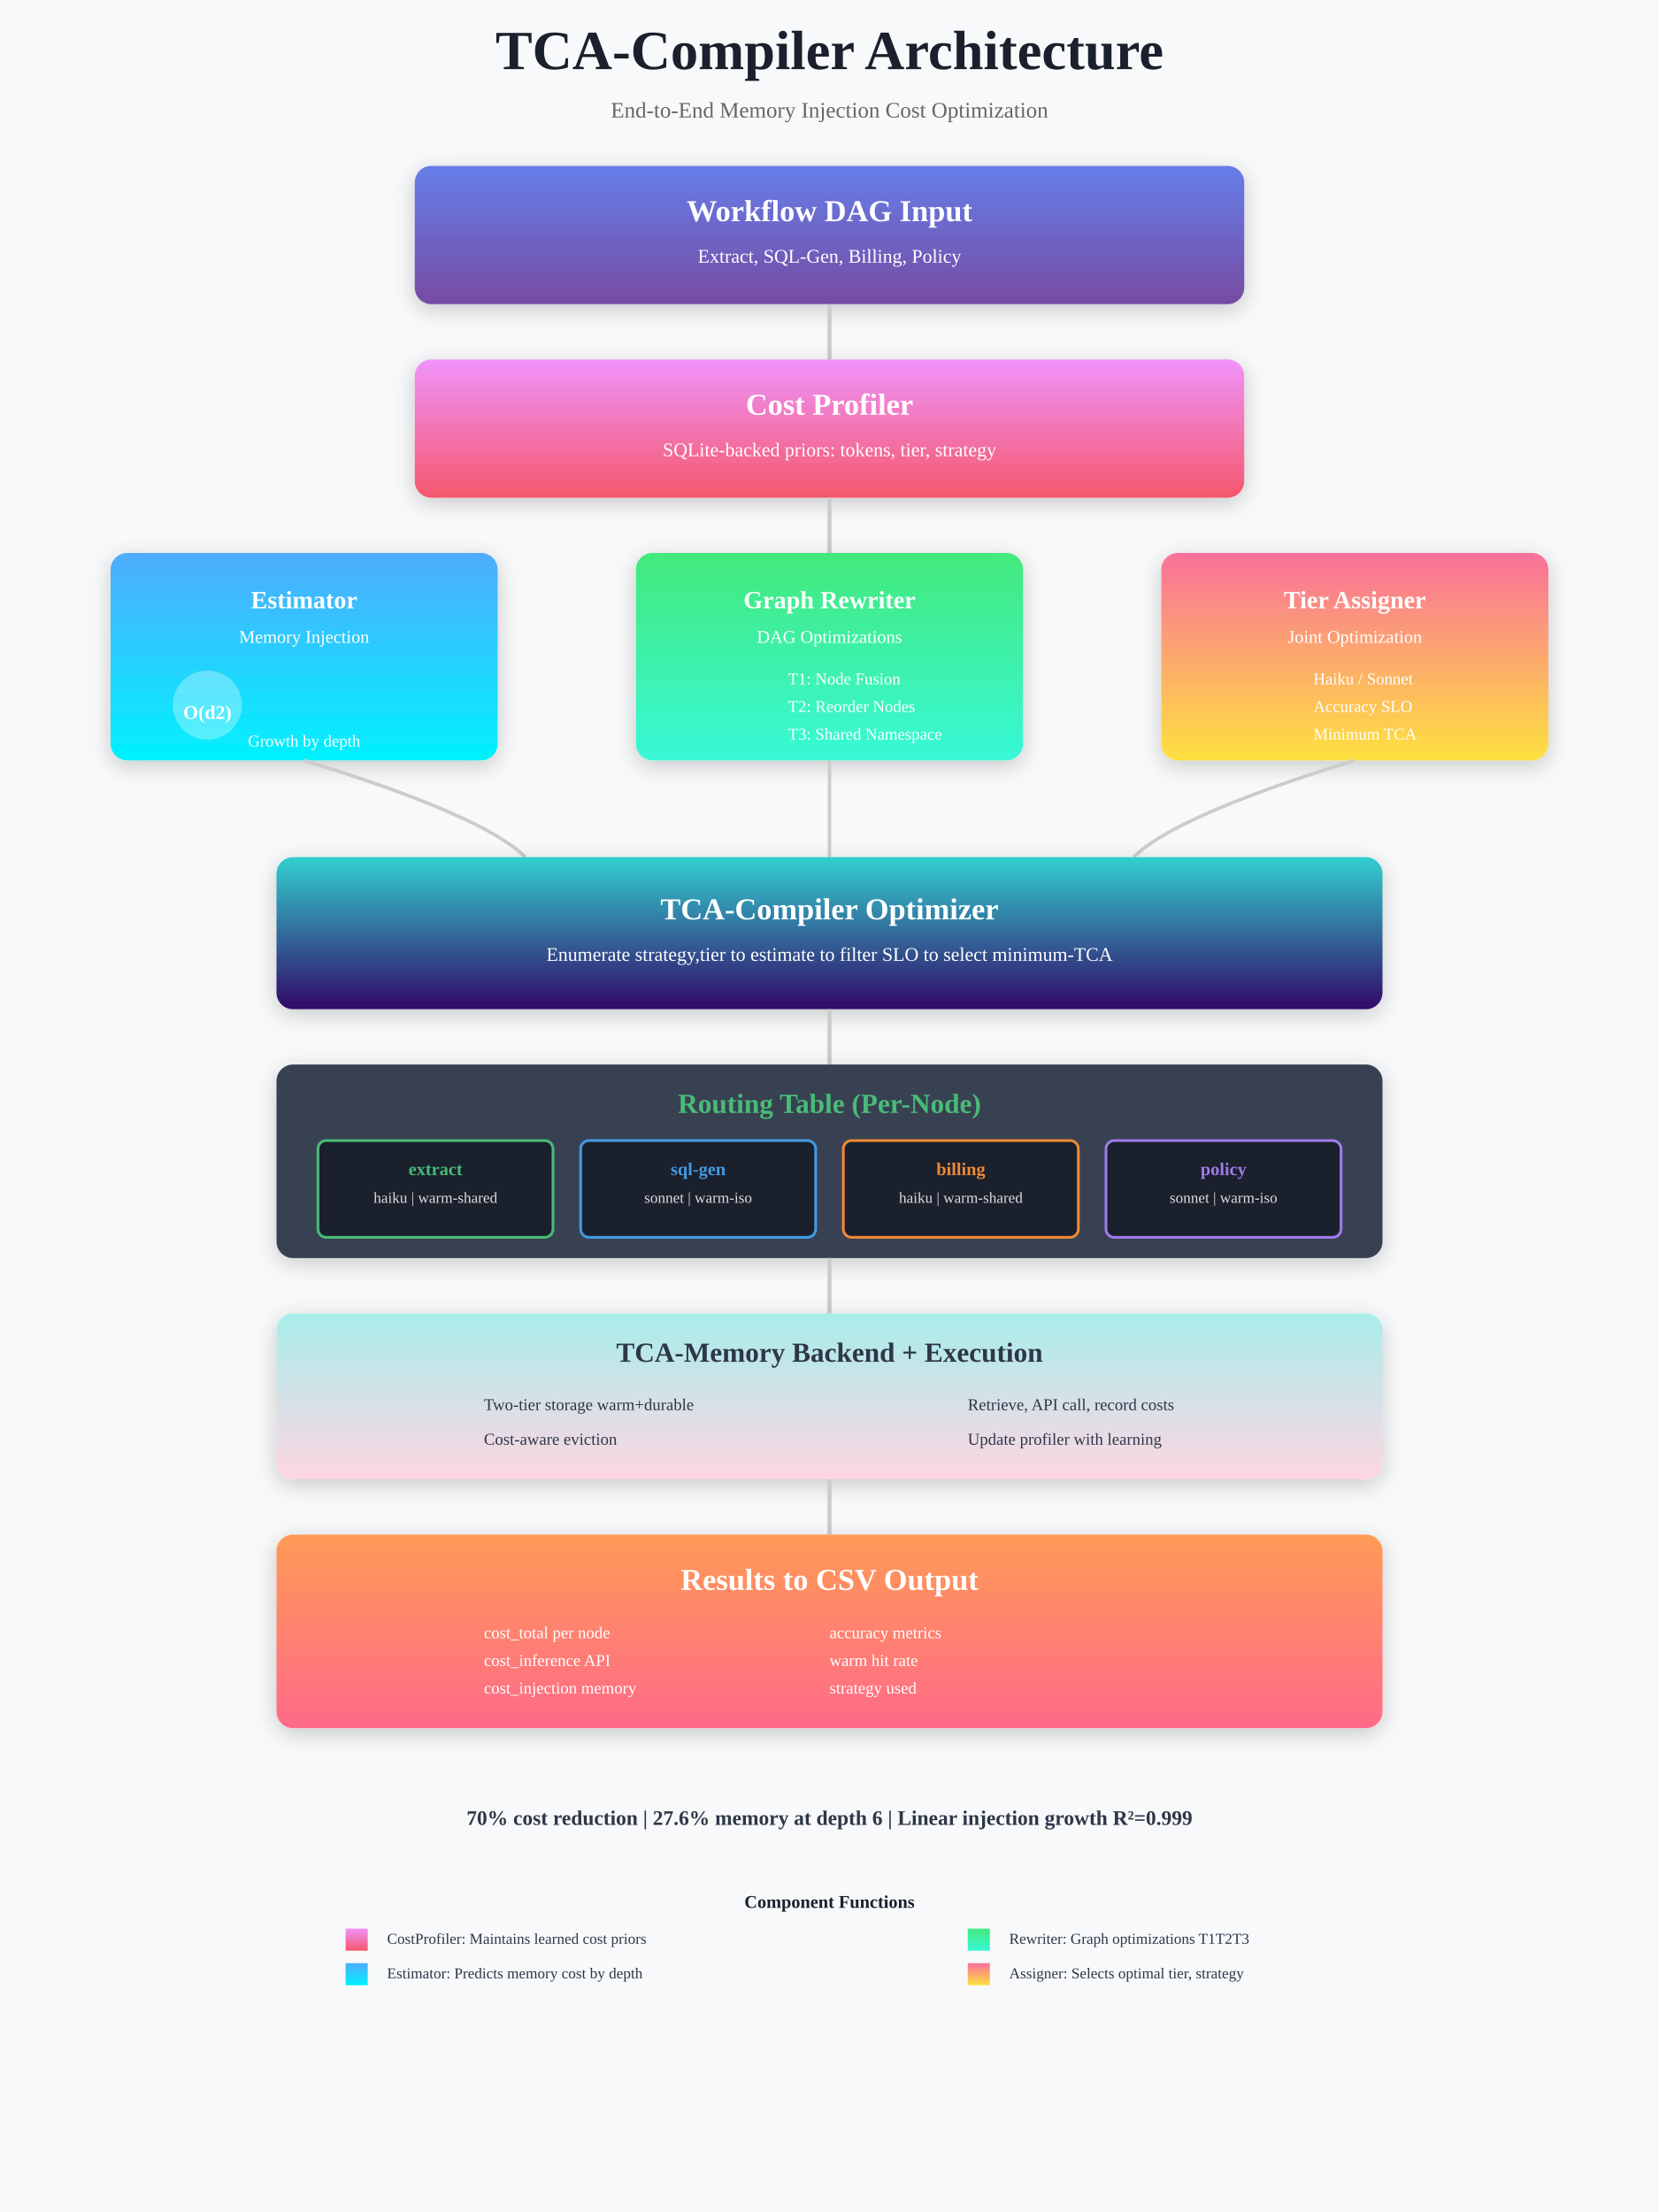
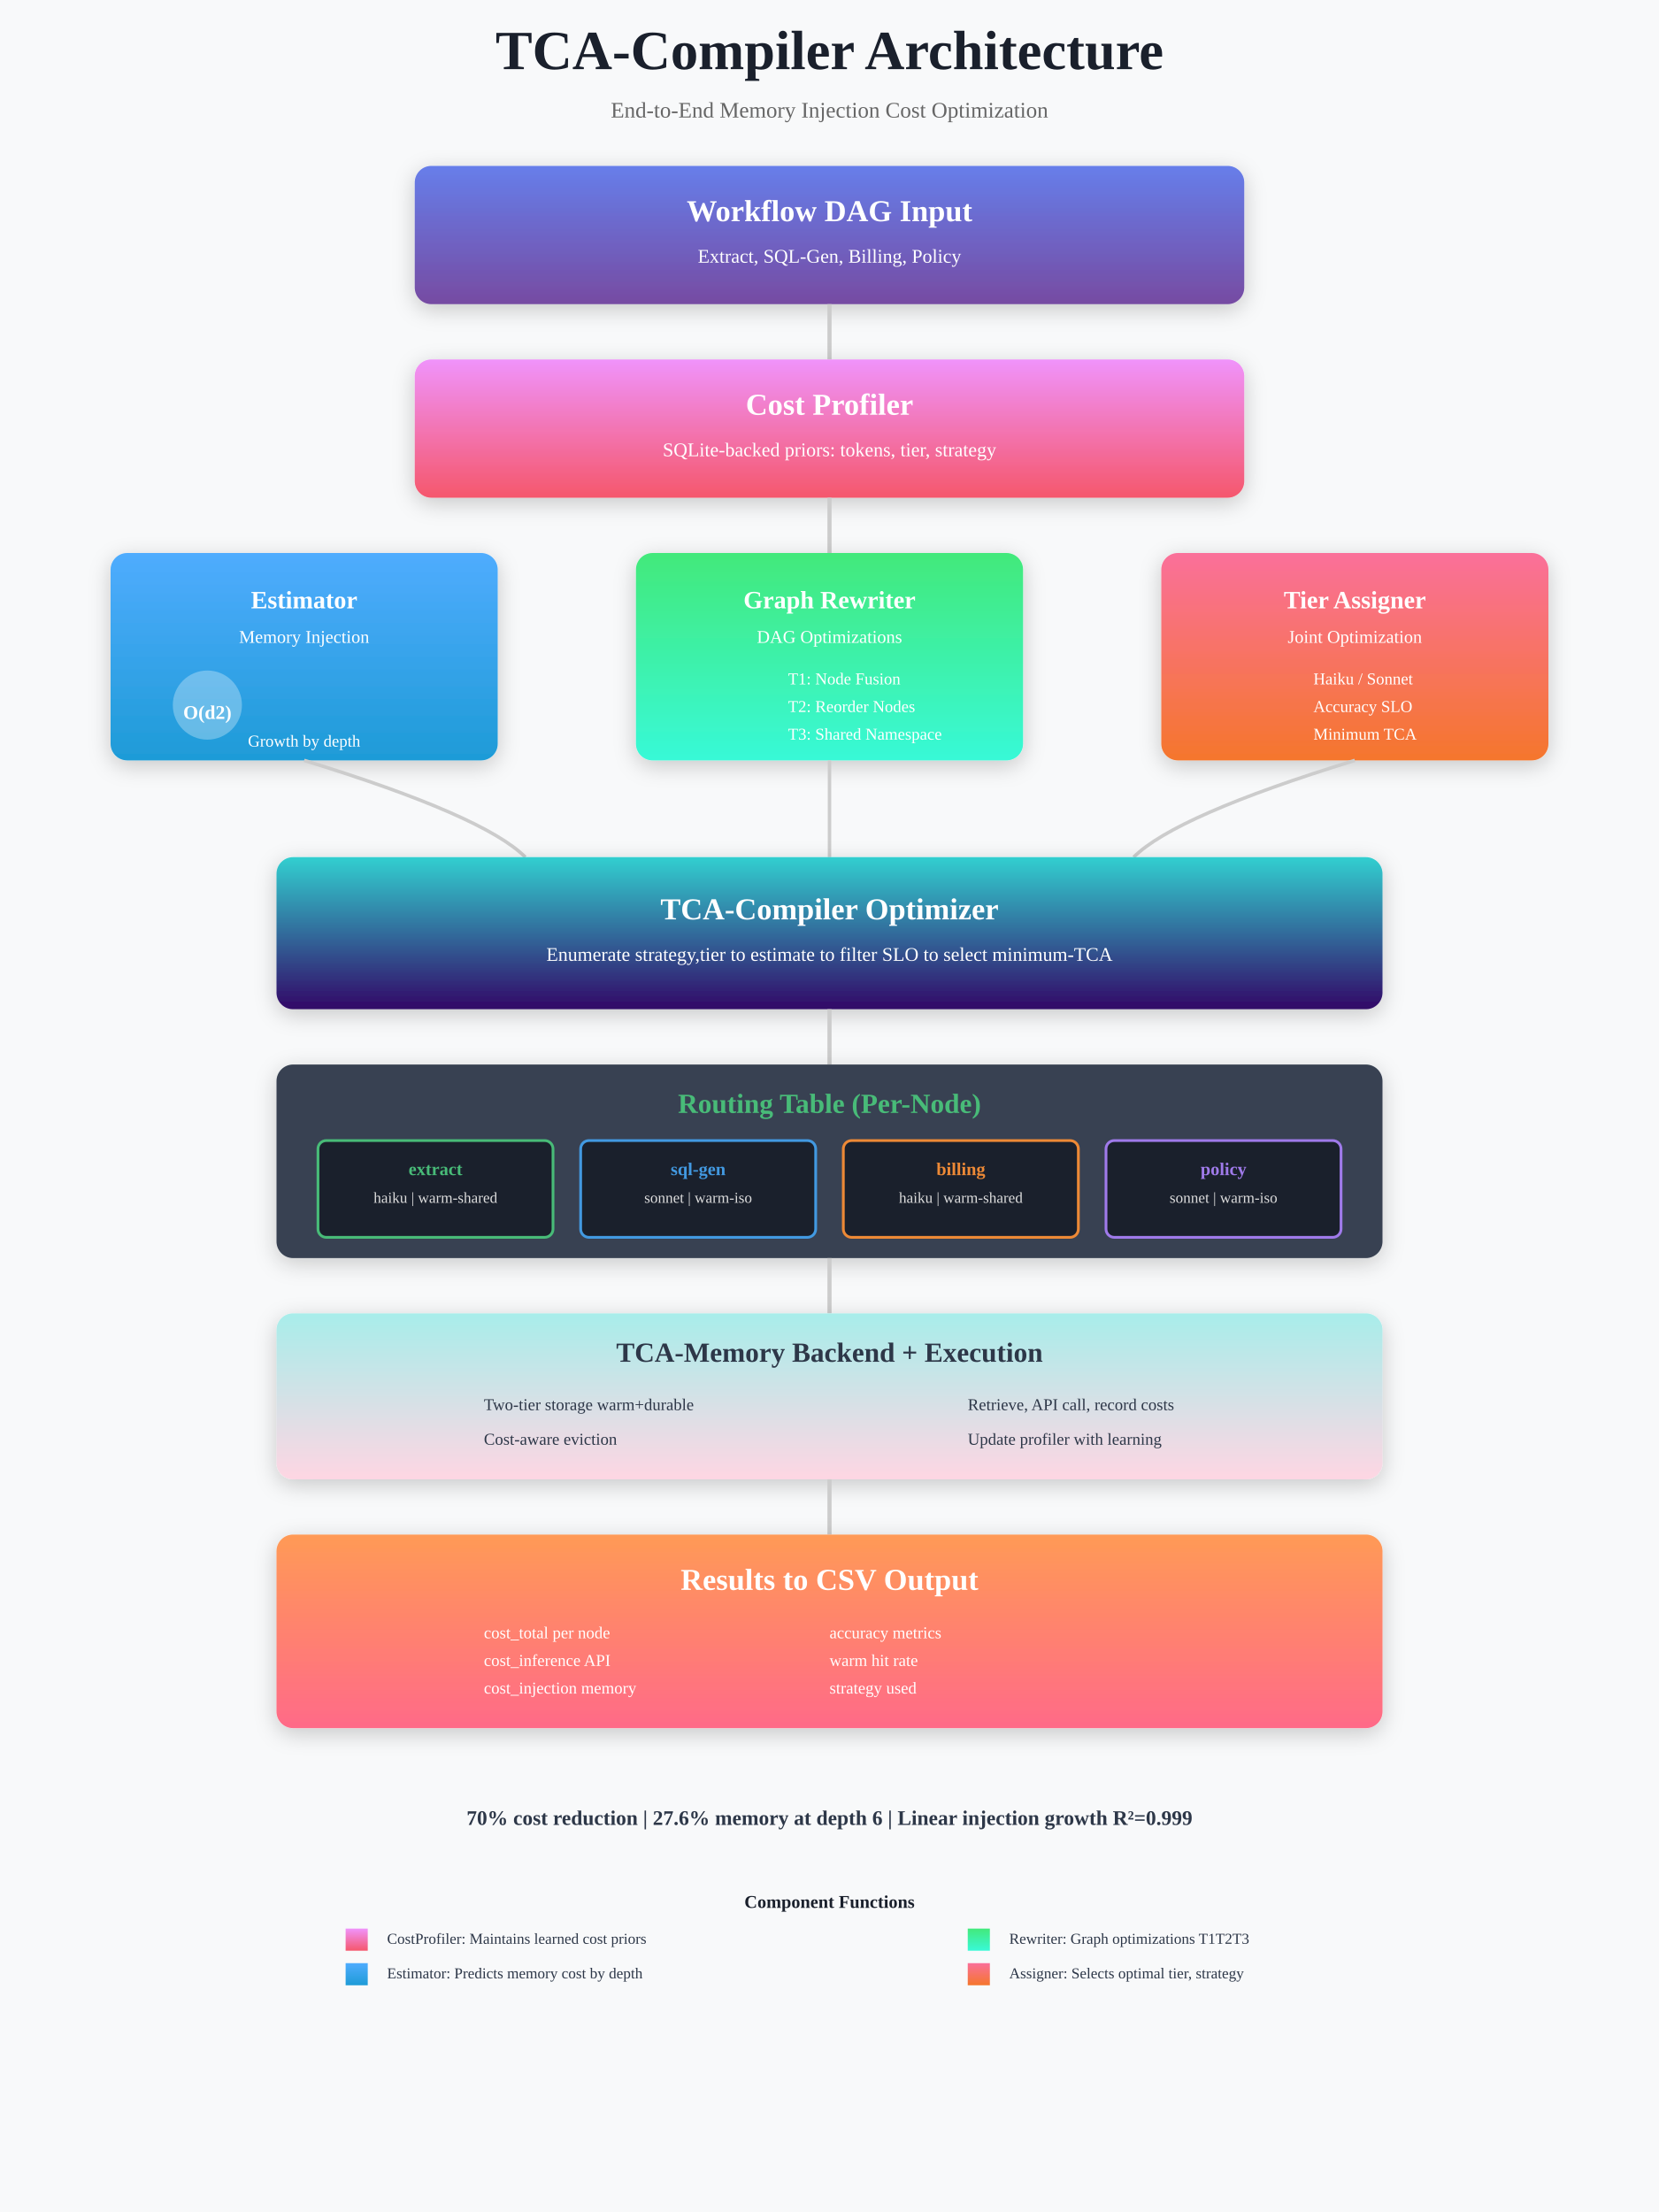
<svg xmlns="http://www.w3.org/2000/svg" viewBox="0 0 1200 1600">
  <defs>
    <linearGradient id="grad1" x1="0%" y1="0%" x2="0%" y2="100%">
      <stop offset="0%" style="stop-color:#667eea;stop-opacity:1" />
      <stop offset="100%" style="stop-color:#764ba2;stop-opacity:1" />
    </linearGradient>
    <linearGradient id="grad2" x1="0%" y1="0%" x2="0%" y2="100%">
      <stop offset="0%" style="stop-color:#f093fb;stop-opacity:1" />
      <stop offset="100%" style="stop-color:#f5576c;stop-opacity:1" />
    </linearGradient>
    <linearGradient id="grad3" x1="0%" y1="0%" x2="0%" y2="100%">
      <stop offset="0%" style="stop-color:#4facfe;stop-opacity:1" />
-       <stop offset="100%" style="stop-color:#00f2fe;stop-opacity:1" />
+       <stop offset="100%" style="stop-color:#1e9bd7;stop-opacity:1" />
    </linearGradient>
    <linearGradient id="grad4" x1="0%" y1="0%" x2="0%" y2="100%">
      <stop offset="0%" style="stop-color:#43e97b;stop-opacity:1" />
      <stop offset="100%" style="stop-color:#38f9d7;stop-opacity:1" />
    </linearGradient>
    <linearGradient id="grad5" x1="0%" y1="0%" x2="0%" y2="100%">
      <stop offset="0%" style="stop-color:#fa709a;stop-opacity:1" />
-       <stop offset="100%" style="stop-color:#fee140;stop-opacity:1" />
+       <stop offset="100%" style="stop-color:#f5762c;stop-opacity:1" />
    </linearGradient>
    <linearGradient id="grad6" x1="0%" y1="0%" x2="0%" y2="100%">
      <stop offset="0%" style="stop-color:#30cfd0;stop-opacity:1" />
      <stop offset="100%" style="stop-color:#330867;stop-opacity:1" />
    </linearGradient>
    <linearGradient id="grad7" x1="0%" y1="0%" x2="0%" y2="100%">
      <stop offset="0%" style="stop-color:#a8edea;stop-opacity:1" />
      <stop offset="100%" style="stop-color:#fed6e3;stop-opacity:1" />
    </linearGradient>
    <linearGradient id="grad8" x1="0%" y1="0%" x2="0%" y2="100%">
      <stop offset="0%" style="stop-color:#ff9a56;stop-opacity:1" />
      <stop offset="100%" style="stop-color:#ff6a88;stop-opacity:1" />
    </linearGradient>
  </defs>
  <rect width="1200" height="1600" fill="#f8f9fa" />
  <text x="600" y="50" font-size="40" font-weight="bold" text-anchor="middle" fill="#1a202c">TCA-Compiler Architecture</text>
  <text x="600" y="85" font-size="16" text-anchor="middle" fill="#666">End-to-End Memory Injection Cost Optimization</text>
  <rect x="300" y="120" width="600" height="100" rx="12" fill="url(#grad1)" filter="drop-shadow(0 4px 8px rgba(0,0,0,0.2))" />
  <text x="600" y="160" font-size="22" font-weight="bold" text-anchor="middle" fill="white">Workflow DAG Input</text>
  <text x="600" y="190" font-size="14" text-anchor="middle" fill="white">Extract, SQL-Gen, Billing, Policy</text>
  <line x1="600" y1="220" x2="600" y2="260" stroke="#ccc" stroke-width="3" />
  <rect x="300" y="260" width="600" height="100" rx="12" fill="url(#grad2)" filter="drop-shadow(0 4px 8px rgba(0,0,0,0.2))" />
  <text x="600" y="300" font-size="22" font-weight="bold" text-anchor="middle" fill="white">Cost Profiler</text>
  <text x="600" y="330" font-size="14" text-anchor="middle" fill="white">SQLite-backed priors: tokens, tier, strategy</text>
  <line x1="600" y1="360" x2="600" y2="400" stroke="#ccc" stroke-width="3" />
  <rect x="80" y="400" width="280" height="150" rx="12" fill="url(#grad3)" filter="drop-shadow(0 4px 8px rgba(0,0,0,0.2))" />
  <text x="220" y="440" font-size="18" font-weight="bold" text-anchor="middle" fill="white">Estimator</text>
  <text x="220" y="465" font-size="13" text-anchor="middle" fill="white">Memory Injection</text>
  <circle cx="150" cy="510" r="25" fill="rgba(255,255,255,0.3)" />
  <text x="150" y="520" font-size="14" font-weight="bold" text-anchor="middle" fill="white">O(d2)</text>
  <text x="220" y="540" font-size="12" text-anchor="middle" fill="white">Growth by depth</text>
  <rect x="460" y="400" width="280" height="150" rx="12" fill="url(#grad4)" filter="drop-shadow(0 4px 8px rgba(0,0,0,0.2))" />
  <text x="600" y="440" font-size="18" font-weight="bold" text-anchor="middle" fill="white">Graph Rewriter</text>
  <text x="600" y="465" font-size="13" text-anchor="middle" fill="white">DAG Optimizations</text>
  <text x="570" y="495" font-size="12" fill="white">T1: Node Fusion</text>
  <text x="570" y="515" font-size="12" fill="white">T2: Reorder Nodes</text>
  <text x="570" y="535" font-size="12" fill="white">T3: Shared Namespace</text>
  <rect x="840" y="400" width="280" height="150" rx="12" fill="url(#grad5)" filter="drop-shadow(0 4px 8px rgba(0,0,0,0.2))" />
  <text x="980" y="440" font-size="18" font-weight="bold" text-anchor="middle" fill="white">Tier Assigner</text>
  <text x="980" y="465" font-size="13" text-anchor="middle" fill="white">Joint Optimization</text>
  <text x="950" y="495" font-size="12" fill="white">Haiku / Sonnet</text>
  <text x="950" y="515" font-size="12" fill="white">Accuracy SLO</text>
  <text x="950" y="535" font-size="12" fill="white">Minimum TCA</text>
  <path d="M 220 550 Q 350 590 380 620" stroke="#ccc" stroke-width="2.5" fill="none" />
  <path d="M 600 550 L 600 620" stroke="#ccc" stroke-width="2.5" fill="none" />
  <path d="M 980 550 Q 850 590 820 620" stroke="#ccc" stroke-width="2.5" fill="none" />
  <rect x="200" y="620" width="800" height="110" rx="12" fill="url(#grad6)" filter="drop-shadow(0 4px 8px rgba(0,0,0,0.2))" />
  <text x="600" y="665" font-size="22" font-weight="bold" text-anchor="middle" fill="white">TCA-Compiler Optimizer</text>
  <text x="600" y="695" font-size="14" text-anchor="middle" fill="white">Enumerate strategy,tier to estimate to filter SLO to select minimum-TCA</text>
  <line x1="600" y1="730" x2="600" y2="770" stroke="#ccc" stroke-width="3" />
  <rect x="200" y="770" width="800" height="140" rx="12" fill="#2d3748" opacity="0.95" filter="drop-shadow(0 4px 8px rgba(0,0,0,0.2))" />
  <text x="600" y="805" font-size="20" font-weight="bold" text-anchor="middle" fill="#48bb78">Routing Table (Per-Node)</text>
  <rect x="230" y="825" width="170" height="70" rx="6" fill="#1a202c" stroke="#48bb78" stroke-width="2" />
  <text x="315" y="850" font-size="13" font-weight="bold" text-anchor="middle" fill="#48bb78">extract</text>
  <text x="315" y="870" font-size="11" text-anchor="middle" fill="#ddd">haiku | warm-shared</text>
  <rect x="420" y="825" width="170" height="70" rx="6" fill="#1a202c" stroke="#4299e1" stroke-width="2" />
  <text x="505" y="850" font-size="13" font-weight="bold" text-anchor="middle" fill="#4299e1">sql-gen</text>
  <text x="505" y="870" font-size="11" text-anchor="middle" fill="#ddd">sonnet | warm-iso</text>
  <rect x="610" y="825" width="170" height="70" rx="6" fill="#1a202c" stroke="#ed8936" stroke-width="2" />
  <text x="695" y="850" font-size="13" font-weight="bold" text-anchor="middle" fill="#ed8936">billing</text>
  <text x="695" y="870" font-size="11" text-anchor="middle" fill="#ddd">haiku | warm-shared</text>
  <rect x="800" y="825" width="170" height="70" rx="6" fill="#1a202c" stroke="#9f7aea" stroke-width="2" />
  <text x="885" y="850" font-size="13" font-weight="bold" text-anchor="middle" fill="#9f7aea">policy</text>
  <text x="885" y="870" font-size="11" text-anchor="middle" fill="#ddd">sonnet | warm-iso</text>
  <line x1="600" y1="910" x2="600" y2="950" stroke="#ccc" stroke-width="3" />
  <rect x="200" y="950" width="800" height="120" rx="12" fill="url(#grad7)" filter="drop-shadow(0 4px 8px rgba(0,0,0,0.2))" />
  <text x="600" y="985" font-size="20" font-weight="bold" text-anchor="middle" fill="#2d3748">TCA-Memory Backend + Execution</text>
  <text x="350" y="1020" font-size="12" fill="#2d3748">Two-tier storage warm+durable</text>
  <text x="350" y="1045" font-size="12" fill="#2d3748">Cost-aware eviction</text>
  <text x="700" y="1020" font-size="12" fill="#2d3748">Retrieve, API call, record costs</text>
  <text x="700" y="1045" font-size="12" fill="#2d3748">Update profiler with learning</text>
  <line x1="600" y1="1070" x2="600" y2="1110" stroke="#ccc" stroke-width="3" />
  <rect x="200" y="1110" width="800" height="140" rx="12" fill="url(#grad8)" filter="drop-shadow(0 4px 8px rgba(0,0,0,0.2))" />
  <text x="600" y="1150" font-size="22" font-weight="bold" text-anchor="middle" fill="white">Results to CSV Output</text>
  <text x="350" y="1185" font-size="12" fill="white">cost_total per node</text>
  <text x="350" y="1205" font-size="12" fill="white">cost_inference API</text>
  <text x="350" y="1225" font-size="12" fill="white">cost_injection memory</text>
  <text x="600" y="1185" font-size="12" fill="white">accuracy metrics</text>
  <text x="600" y="1205" font-size="12" fill="white">warm hit rate</text>
  <text x="600" y="1225" font-size="12" fill="white">strategy used</text>
  <text x="600" y="1320" font-size="15" font-weight="bold" text-anchor="middle" fill="#2d3748">70% cost reduction | 27.6% memory at depth 6 | Linear injection growth R²=0.999</text>
  <text x="600" y="1380" font-size="13" font-weight="bold" text-anchor="middle" fill="#1a202c">Component Functions</text>
  <rect x="250" y="1395" width="16" height="16" fill="url(#grad2)" />
  <text x="280" y="1406" font-size="11" fill="#2d3748">CostProfiler: Maintains learned cost priors</text>
  <rect x="250" y="1420" width="16" height="16" fill="url(#grad3)" />
  <text x="280" y="1431" font-size="11" fill="#2d3748">Estimator: Predicts memory cost by depth</text>
  <rect x="700" y="1395" width="16" height="16" fill="url(#grad4)" />
  <text x="730" y="1406" font-size="11" fill="#2d3748">Rewriter: Graph optimizations T1T2T3</text>
  <rect x="700" y="1420" width="16" height="16" fill="url(#grad5)" />
  <text x="730" y="1431" font-size="11" fill="#2d3748">Assigner: Selects optimal tier, strategy</text>
</svg>
